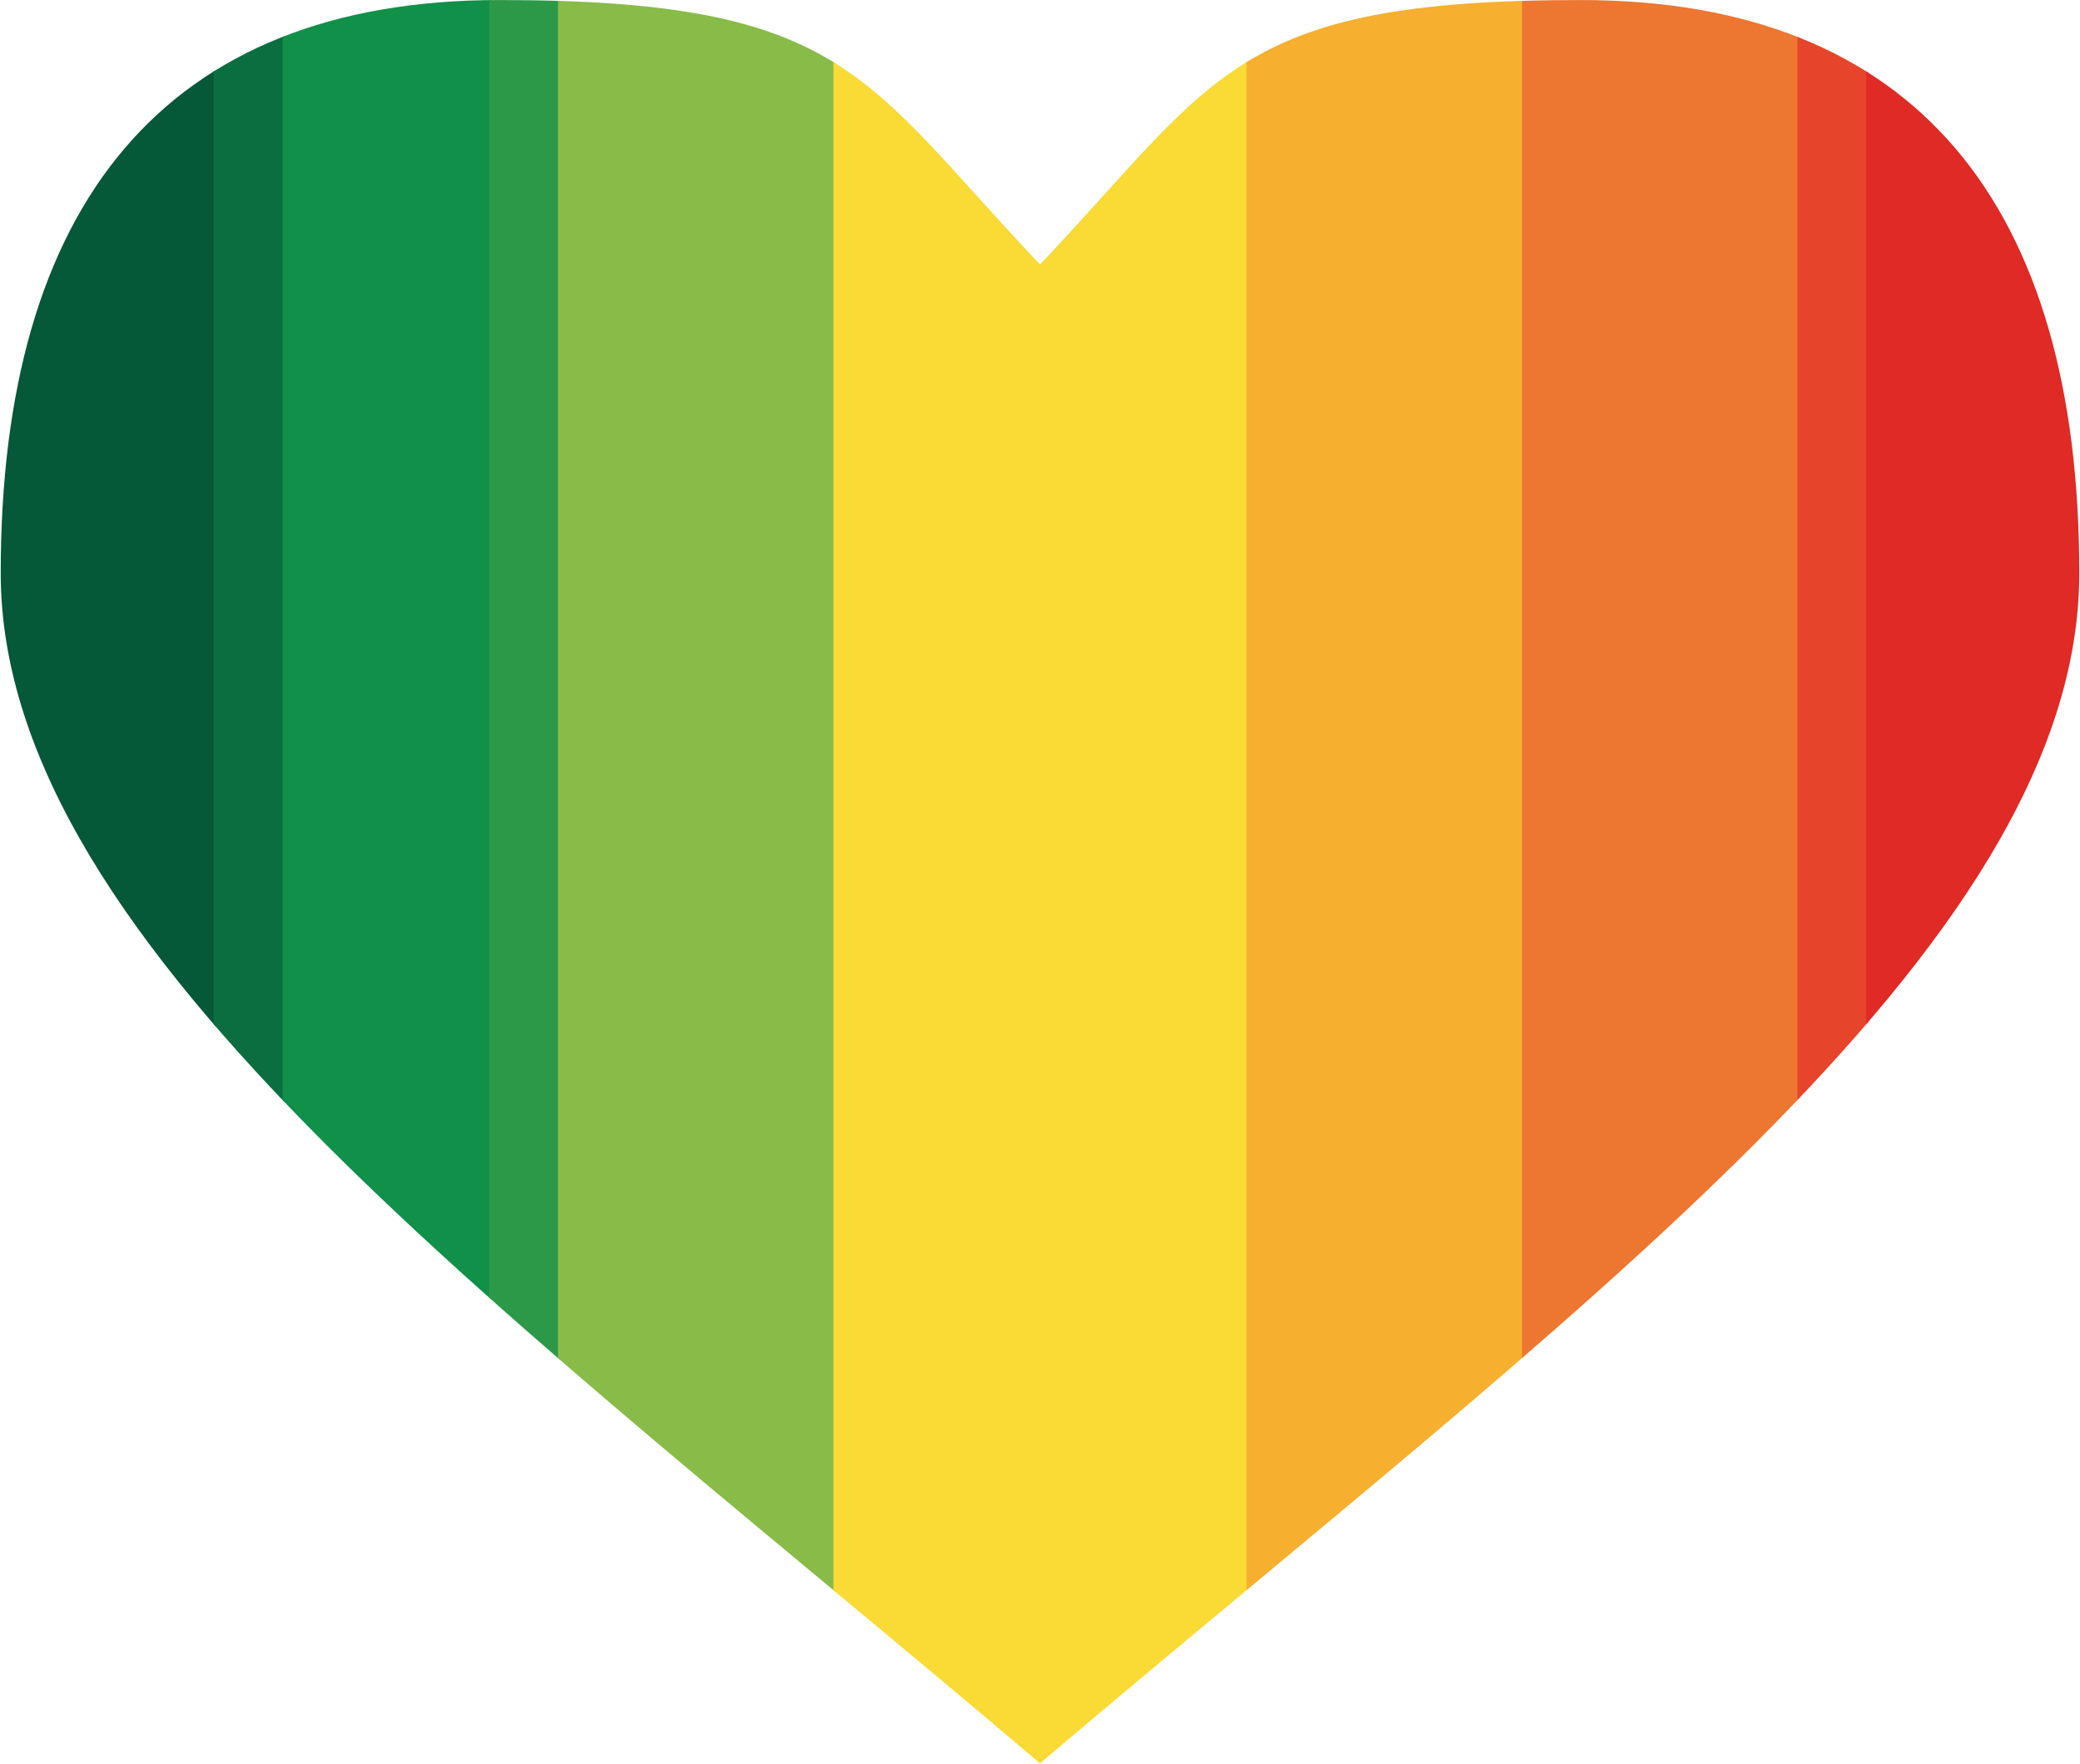
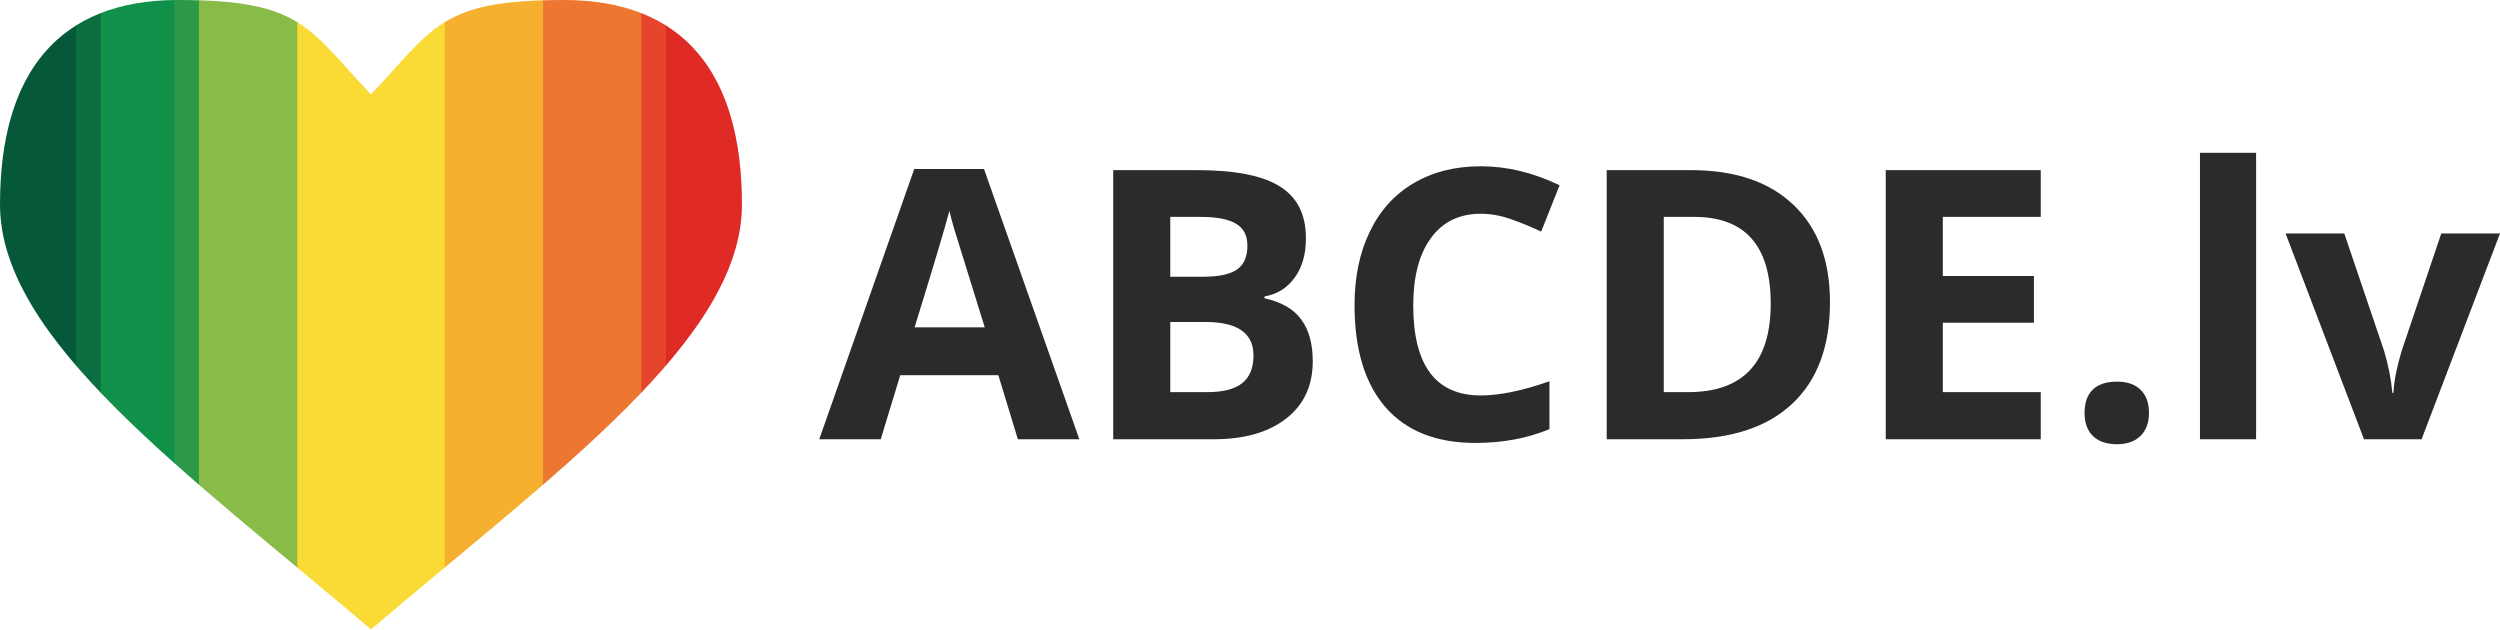
- <svg xmlns="http://www.w3.org/2000/svg" width="453pt" height="384pt" viewBox="0 0 453 384" version="1.1" id="svg40">
-   <defs id="defs20">
-     <clipPath id="clip-0">
-       <path clip-rule="nonzero" d="M 0 0 L 47 0 L 47 384 L 0 384 Z M 0 0 " id="path1" />
-     </clipPath>
-     <clipPath id="clip-1">
-       <path clip-rule="nonzero" d="M 226.5 57.586 C 265.086 16.922 268.559 0.008 344.289 0.008 C 417.262 0.008 452.844 44.785 452.844 124.801 C 452.844 206.891 340.367 287.176 226.5 384 C 112.633 287.176 0.156 206.891 0.156 124.801 C 0.156 44.785 35.738 0.008 108.711 0.008 C 184.441 0.008 187.914 16.922 226.5 57.586 Z M 226.5 57.586 " id="path2" />
-     </clipPath>
-     <clipPath id="clip-2">
-       <path clip-rule="nonzero" d="M 46 0 L 62 0 L 62 384 L 46 384 Z M 46 0 " id="path3" />
-     </clipPath>
-     <clipPath id="clip-3">
-       <path clip-rule="nonzero" d="M 226.5 57.586 C 265.086 16.922 268.559 0.008 344.289 0.008 C 417.262 0.008 452.844 44.785 452.844 124.801 C 452.844 206.891 340.367 287.176 226.5 384 C 112.633 287.176 0.156 206.891 0.156 124.801 C 0.156 44.785 35.738 0.008 108.711 0.008 C 184.441 0.008 187.914 16.922 226.5 57.586 Z M 226.5 57.586 " id="path4" />
-     </clipPath>
-     <clipPath id="clip-4">
-       <path clip-rule="nonzero" d="M 61 0 L 107 0 L 107 384 L 61 384 Z M 61 0 " id="path5" />
-     </clipPath>
-     <clipPath id="clip-5">
-       <path clip-rule="nonzero" d="M 226.5 57.586 C 265.086 16.922 268.559 0.008 344.289 0.008 C 417.262 0.008 452.844 44.785 452.844 124.801 C 452.844 206.891 340.367 287.176 226.5 384 C 112.633 287.176 0.156 206.891 0.156 124.801 C 0.156 44.785 35.738 0.008 108.711 0.008 C 184.441 0.008 187.914 16.922 226.5 57.586 Z M 226.5 57.586 " id="path6" />
-     </clipPath>
-     <clipPath id="clip-6">
-       <path clip-rule="nonzero" d="M 106 0 L 122 0 L 122 384 L 106 384 Z M 106 0 " id="path7" />
-     </clipPath>
-     <clipPath id="clip-7">
-       <path clip-rule="nonzero" d="M 226.5 57.586 C 265.086 16.922 268.559 0.008 344.289 0.008 C 417.262 0.008 452.844 44.785 452.844 124.801 C 452.844 206.891 340.367 287.176 226.5 384 C 112.633 287.176 0.156 206.891 0.156 124.801 C 0.156 44.785 35.738 0.008 108.711 0.008 C 184.441 0.008 187.914 16.922 226.5 57.586 Z M 226.5 57.586 " id="path8" />
-     </clipPath>
-     <clipPath id="clip-8">
-       <path clip-rule="nonzero" d="M 121 0 L 182 0 L 182 384 L 121 384 Z M 121 0 " id="path9" />
-     </clipPath>
-     <clipPath id="clip-9">
-       <path clip-rule="nonzero" d="M 226.5 57.586 C 265.086 16.922 268.559 0.008 344.289 0.008 C 417.262 0.008 452.844 44.785 452.844 124.801 C 452.844 206.891 340.367 287.176 226.5 384 C 112.633 287.176 0.156 206.891 0.156 124.801 C 0.156 44.785 35.738 0.008 108.711 0.008 C 184.441 0.008 187.914 16.922 226.5 57.586 Z M 226.5 57.586 " id="path10" />
-     </clipPath>
-     <clipPath id="clip-10">
-       <path clip-rule="nonzero" d="M 181 0 L 272 0 L 272 384 L 181 384 Z M 181 0 " id="path11" />
-     </clipPath>
-     <clipPath id="clip-11">
-       <path clip-rule="nonzero" d="M 226.5 57.586 C 265.086 16.922 268.559 0.008 344.289 0.008 C 417.262 0.008 452.844 44.785 452.844 124.801 C 452.844 206.891 340.367 287.176 226.5 384 C 112.633 287.176 0.156 206.891 0.156 124.801 C 0.156 44.785 35.738 0.008 108.711 0.008 C 184.441 0.008 187.914 16.922 226.5 57.586 Z M 226.5 57.586 " id="path12" />
-     </clipPath>
-     <clipPath id="clip-12">
-       <path clip-rule="nonzero" d="M 271 0 L 332 0 L 332 384 L 271 384 Z M 271 0 " id="path13" />
-     </clipPath>
-     <clipPath id="clip-13">
-       <path clip-rule="nonzero" d="M 226.5 57.586 C 265.086 16.922 268.559 0.008 344.289 0.008 C 417.262 0.008 452.844 44.785 452.844 124.801 C 452.844 206.891 340.367 287.176 226.5 384 C 112.633 287.176 0.156 206.891 0.156 124.801 C 0.156 44.785 35.738 0.008 108.711 0.008 C 184.441 0.008 187.914 16.922 226.5 57.586 Z M 226.5 57.586 " id="path14" />
-     </clipPath>
-     <clipPath id="clip-14">
-       <path clip-rule="nonzero" d="M 331 0 L 392 0 L 392 384 L 331 384 Z M 331 0 " id="path15" />
-     </clipPath>
-     <clipPath id="clip-15">
-       <path clip-rule="nonzero" d="M 226.5 57.586 C 265.086 16.922 268.559 0.008 344.289 0.008 C 417.262 0.008 452.844 44.785 452.844 124.801 C 452.844 206.891 340.367 287.176 226.5 384 C 112.633 287.176 0.156 206.891 0.156 124.801 C 0.156 44.785 35.738 0.008 108.711 0.008 C 184.441 0.008 187.914 16.922 226.5 57.586 Z M 226.5 57.586 " id="path16" />
-     </clipPath>
-     <clipPath id="clip-16">
-       <path clip-rule="nonzero" d="M 391 0 L 407 0 L 407 384 L 391 384 Z M 391 0 " id="path17" />
-     </clipPath>
-     <clipPath id="clip-17">
-       <path clip-rule="nonzero" d="M 226.5 57.586 C 265.086 16.922 268.559 0.008 344.289 0.008 C 417.262 0.008 452.844 44.785 452.844 124.801 C 452.844 206.891 340.367 287.176 226.5 384 C 112.633 287.176 0.156 206.891 0.156 124.801 C 0.156 44.785 35.738 0.008 108.711 0.008 C 184.441 0.008 187.914 16.922 226.5 57.586 Z M 226.5 57.586 " id="path18" />
-     </clipPath>
-     <clipPath id="clip-18">
-       <path clip-rule="nonzero" d="M 406 0 L 453 0 L 453 384 L 406 384 Z M 406 0 " id="path19" />
-     </clipPath>
-     <clipPath id="clip-19">
-       <path clip-rule="nonzero" d="M 226.5 57.586 C 265.086 16.922 268.559 0.008 344.289 0.008 C 417.262 0.008 452.844 44.785 452.844 124.801 C 452.844 206.891 340.367 287.176 226.5 384 C 112.633 287.176 0.156 206.891 0.156 124.801 C 0.156 44.785 35.738 0.008 108.711 0.008 C 184.441 0.008 187.914 16.922 226.5 57.586 Z M 226.5 57.586 " id="path20" />
-     </clipPath>
-   </defs>
-   <g clip-path="url(#clip-0)" id="g22">
-     <g clip-path="url(#clip-1)" id="g21">
-       <path fill-rule="nonzero" fill="rgb(1.961%, 34.521%, 21.973%)" fill-opacity="1" d="M -3.59 387.75 L 46.992 387.75 L 46.992 -3.75 L -3.59 -3.75 Z M -3.59 387.75 " id="path21" />
+ <svg xmlns="http://www.w3.org/2000/svg" width="1525.298" height="383.992" viewBox="0 0 1525.298 383.992" version="1.1" id="svg1">
+   <defs id="defs1" />
+   <g id="g1" transform="translate(-0.15625,-0.0078125)">
+     <defs id="defs20">
+       <clipPath id="clip-0">
+         <path clip-rule="nonzero" d="M 0,0 H 47 V 384 H 0 Z m 0,0" id="path1" />
+       </clipPath>
+       <clipPath id="clip-1">
+         <path clip-rule="nonzero" d="M 226.5,57.586 C 265.086,16.922 268.559,0.008 344.289,0.008 c 72.973,0 108.555,44.777 108.555,124.793 C 452.844,206.891 340.367,287.176 226.5,384 112.633,287.176 0.156,206.891 0.156,124.801 0.156,44.785 35.738,0.008 108.711,0.008 c 75.73,0 79.203,16.914 117.789,57.578 z m 0,0" id="path2" />
+       </clipPath>
+       <clipPath id="clip-2">
+         <path clip-rule="nonzero" d="M 46,0 H 62 V 384 H 46 Z m 0,0" id="path3" />
+       </clipPath>
+       <clipPath id="clip-3">
+         <path clip-rule="nonzero" d="M 226.5,57.586 C 265.086,16.922 268.559,0.008 344.289,0.008 c 72.973,0 108.555,44.777 108.555,124.793 C 452.844,206.891 340.367,287.176 226.5,384 112.633,287.176 0.156,206.891 0.156,124.801 0.156,44.785 35.738,0.008 108.711,0.008 c 75.73,0 79.203,16.914 117.789,57.578 z m 0,0" id="path4" />
+       </clipPath>
+       <clipPath id="clip-4">
+         <path clip-rule="nonzero" d="m 61,0 h 46 V 384 H 61 Z m 0,0" id="path5" />
+       </clipPath>
+       <clipPath id="clip-5">
+         <path clip-rule="nonzero" d="M 226.5,57.586 C 265.086,16.922 268.559,0.008 344.289,0.008 c 72.973,0 108.555,44.777 108.555,124.793 C 452.844,206.891 340.367,287.176 226.5,384 112.633,287.176 0.156,206.891 0.156,124.801 0.156,44.785 35.738,0.008 108.711,0.008 c 75.73,0 79.203,16.914 117.789,57.578 z m 0,0" id="path6" />
+       </clipPath>
+       <clipPath id="clip-6">
+         <path clip-rule="nonzero" d="m 106,0 h 16 v 384 h -16 z m 0,0" id="path7" />
+       </clipPath>
+       <clipPath id="clip-7">
+         <path clip-rule="nonzero" d="M 226.5,57.586 C 265.086,16.922 268.559,0.008 344.289,0.008 c 72.973,0 108.555,44.777 108.555,124.793 C 452.844,206.891 340.367,287.176 226.5,384 112.633,287.176 0.156,206.891 0.156,124.801 0.156,44.785 35.738,0.008 108.711,0.008 c 75.73,0 79.203,16.914 117.789,57.578 z m 0,0" id="path8" />
+       </clipPath>
+       <clipPath id="clip-8">
+         <path clip-rule="nonzero" d="m 121,0 h 61 v 384 h -61 z m 0,0" id="path9" />
+       </clipPath>
+       <clipPath id="clip-9">
+         <path clip-rule="nonzero" d="M 226.5,57.586 C 265.086,16.922 268.559,0.008 344.289,0.008 c 72.973,0 108.555,44.777 108.555,124.793 C 452.844,206.891 340.367,287.176 226.5,384 112.633,287.176 0.156,206.891 0.156,124.801 0.156,44.785 35.738,0.008 108.711,0.008 c 75.73,0 79.203,16.914 117.789,57.578 z m 0,0" id="path10" />
+       </clipPath>
+       <clipPath id="clip-10">
+         <path clip-rule="nonzero" d="m 181,0 h 91 v 384 h -91 z m 0,0" id="path11" />
+       </clipPath>
+       <clipPath id="clip-11">
+         <path clip-rule="nonzero" d="M 226.5,57.586 C 265.086,16.922 268.559,0.008 344.289,0.008 c 72.973,0 108.555,44.777 108.555,124.793 C 452.844,206.891 340.367,287.176 226.5,384 112.633,287.176 0.156,206.891 0.156,124.801 0.156,44.785 35.738,0.008 108.711,0.008 c 75.73,0 79.203,16.914 117.789,57.578 z m 0,0" id="path12" />
+       </clipPath>
+       <clipPath id="clip-12">
+         <path clip-rule="nonzero" d="m 271,0 h 61 v 384 h -61 z m 0,0" id="path13" />
+       </clipPath>
+       <clipPath id="clip-13">
+         <path clip-rule="nonzero" d="M 226.5,57.586 C 265.086,16.922 268.559,0.008 344.289,0.008 c 72.973,0 108.555,44.777 108.555,124.793 C 452.844,206.891 340.367,287.176 226.5,384 112.633,287.176 0.156,206.891 0.156,124.801 0.156,44.785 35.738,0.008 108.711,0.008 c 75.73,0 79.203,16.914 117.789,57.578 z m 0,0" id="path14" />
+       </clipPath>
+       <clipPath id="clip-14">
+         <path clip-rule="nonzero" d="m 331,0 h 61 v 384 h -61 z m 0,0" id="path15" />
+       </clipPath>
+       <clipPath id="clip-15">
+         <path clip-rule="nonzero" d="M 226.5,57.586 C 265.086,16.922 268.559,0.008 344.289,0.008 c 72.973,0 108.555,44.777 108.555,124.793 C 452.844,206.891 340.367,287.176 226.5,384 112.633,287.176 0.156,206.891 0.156,124.801 0.156,44.785 35.738,0.008 108.711,0.008 c 75.73,0 79.203,16.914 117.789,57.578 z m 0,0" id="path16" />
+       </clipPath>
+       <clipPath id="clip-16">
+         <path clip-rule="nonzero" d="m 391,0 h 16 v 384 h -16 z m 0,0" id="path17" />
+       </clipPath>
+       <clipPath id="clip-17">
+         <path clip-rule="nonzero" d="M 226.5,57.586 C 265.086,16.922 268.559,0.008 344.289,0.008 c 72.973,0 108.555,44.777 108.555,124.793 C 452.844,206.891 340.367,287.176 226.5,384 112.633,287.176 0.156,206.891 0.156,124.801 0.156,44.785 35.738,0.008 108.711,0.008 c 75.73,0 79.203,16.914 117.789,57.578 z m 0,0" id="path18" />
+       </clipPath>
+       <clipPath id="clip-18">
+         <path clip-rule="nonzero" d="m 406,0 h 47 v 384 h -47 z m 0,0" id="path19" />
+       </clipPath>
+       <clipPath id="clip-19">
+         <path clip-rule="nonzero" d="M 226.5,57.586 C 265.086,16.922 268.559,0.008 344.289,0.008 c 72.973,0 108.555,44.777 108.555,124.793 C 452.844,206.891 340.367,287.176 226.5,384 112.633,287.176 0.156,206.891 0.156,124.801 0.156,44.785 35.738,0.008 108.711,0.008 c 75.73,0 79.203,16.914 117.789,57.578 z m 0,0" id="path20" />
+       </clipPath>
+     </defs>
+     <g clip-path="url(#clip-0)" id="g22">
+       <g clip-path="url(#clip-1)" id="g21">
+         <path fill-rule="nonzero" fill="#055838" fill-opacity="1" d="M -3.59,387.75 H 46.992 V -3.75 H -3.59 Z m 0,0" id="path21" />
+       </g>
+     </g>
+     <g clip-path="url(#clip-2)" id="g24">
+       <g clip-path="url(#clip-3)" id="g23">
+         <path fill-rule="nonzero" fill="#0b6e40" fill-opacity="1" d="M 46.543,387.75 H 61.988 V -3.75 H 46.543 Z m 0,0" id="path22" />
+       </g>
+     </g>
+     <g clip-path="url(#clip-4)" id="g26">
+       <g clip-path="url(#clip-5)" id="g25">
+         <path fill-rule="nonzero" fill="#109048" fill-opacity="1" d="M 61.539,387.75 H 106.977 V -3.75 H 61.539 Z m 0,0" id="path24" />
+       </g>
+     </g>
+     <g clip-path="url(#clip-6)" id="g28">
+       <g clip-path="url(#clip-7)" id="g27">
+         <path fill-rule="nonzero" fill="#2c9949" fill-opacity="1" d="m 106.527,387.75 h 15.445 V -3.75 h -15.445 z m 0,0" id="path26" />
+       </g>
+     </g>
+     <g clip-path="url(#clip-8)" id="g30">
+       <g clip-path="url(#clip-9)" id="g29">
+         <path fill-rule="nonzero" fill="#88bb48" fill-opacity="1" d="m 121.523,387.75 h 60.438 V -3.75 h -60.438 z m 0,0" id="path28" />
+       </g>
+     </g>
+     <g clip-path="url(#clip-10)" id="g32">
+       <g clip-path="url(#clip-11)" id="g31">
+         <path fill-rule="nonzero" fill="#fada35" fill-opacity="1" d="M 181.512,387.75 H 271.938 V -3.75 h -90.426 z m 0,0" id="path30" />
+       </g>
+     </g>
+     <g clip-path="url(#clip-12)" id="g34">
+       <g clip-path="url(#clip-13)" id="g33">
+         <path fill-rule="nonzero" fill="#f7af30" fill-opacity="1" d="m 271.488,387.75 h 60.438 V -3.75 h -60.438 z m 0,0" id="path32" />
+       </g>
+     </g>
+     <g clip-path="url(#clip-14)" id="g36">
+       <g clip-path="url(#clip-15)" id="g35">
+         <path fill-rule="nonzero" fill="#ed7631" fill-opacity="1" d="m 331.477,387.75 h 60.434 V -3.75 h -60.434 z m 0,0" id="path34" />
+       </g>
+     </g>
+     <g clip-path="url(#clip-16)" id="g38">
+       <g clip-path="url(#clip-17)" id="g37">
+         <path fill-rule="nonzero" fill="#e6442b" fill-opacity="1" d="m 391.461,387.75 h 15.445 V -3.75 h -15.445 z m 0,0" id="path36" />
+       </g>
+     </g>
+     <g clip-path="url(#clip-18)" id="g40">
+       <g clip-path="url(#clip-19)" id="g39">
+         <path fill-rule="nonzero" fill="#e02a25" fill-opacity="1" d="m 406.457,387.75 h 50.133 V -3.75 h -50.133 z m 0,0" id="path38" />
+       </g>
    </g>
  </g>
-   <g clip-path="url(#clip-2)" id="g24">
-     <g clip-path="url(#clip-3)" id="g23">
-       <path fill-rule="nonzero" fill="rgb(4.315%, 43.138%, 25.098%)" fill-opacity="1" d="M 46.543 387.75 L 61.988 387.75 L 61.988 -3.75 L 46.543 -3.75 Z M 46.543 387.75 " id="path22" />
-     </g>
-   </g>
-   <g clip-path="url(#clip-4)" id="g26">
-     <g clip-path="url(#clip-5)" id="g25">
-       <path fill-rule="nonzero" fill="rgb(6.273%, 56.444%, 28.247%)" fill-opacity="1" d="M 61.539 387.75 L 106.977 387.75 L 106.977 -3.75 L 61.539 -3.75 Z M 61.539 387.75 " id="path24" />
-     </g>
-   </g>
-   <g clip-path="url(#clip-6)" id="g28">
-     <g clip-path="url(#clip-7)" id="g27">
-       <path fill-rule="nonzero" fill="rgb(17.259%, 59.959%, 28.638%)" fill-opacity="1" d="M 106.527 387.75 L 121.973 387.75 L 121.973 -3.75 L 106.527 -3.75 Z M 106.527 387.75 " id="path26" />
-     </g>
-   </g>
-   <g clip-path="url(#clip-8)" id="g30">
-     <g clip-path="url(#clip-9)" id="g29">
-       <path fill-rule="nonzero" fill="rgb(53.319%, 73.242%, 28.247%)" fill-opacity="1" d="M 121.523 387.75 L 181.961 387.75 L 181.961 -3.75 L 121.523 -3.75 Z M 121.523 387.75 " id="path28" />
-     </g>
-   </g>
-   <g clip-path="url(#clip-10)" id="g32">
-     <g clip-path="url(#clip-11)" id="g31">
-       <path fill-rule="nonzero" fill="rgb(98.047%, 85.547%, 20.776%)" fill-opacity="1" d="M 181.512 387.75 L 271.938 387.75 L 271.938 -3.75 L 181.512 -3.75 Z M 181.512 387.75 " id="path30" />
-     </g>
-   </g>
-   <g clip-path="url(#clip-12)" id="g34">
-     <g clip-path="url(#clip-13)" id="g33">
-       <path fill-rule="nonzero" fill="rgb(96.875%, 68.555%, 18.822%)" fill-opacity="1" d="M 271.488 387.75 L 331.926 387.75 L 331.926 -3.75 L 271.488 -3.75 Z M 271.488 387.75 " id="path32" />
-     </g>
-   </g>
-   <g clip-path="url(#clip-14)" id="g36">
-     <g clip-path="url(#clip-15)" id="g35">
-       <path fill-rule="nonzero" fill="rgb(92.969%, 46.263%, 19.214%)" fill-opacity="1" d="M 331.477 387.75 L 391.91 387.75 L 391.91 -3.75 L 331.477 -3.75 Z M 331.477 387.75 " id="path34" />
-     </g>
-   </g>
-   <g clip-path="url(#clip-16)" id="g38">
-     <g clip-path="url(#clip-17)" id="g37">
-       <path fill-rule="nonzero" fill="rgb(90.234%, 26.66%, 16.869%)" fill-opacity="1" d="M 391.461 387.75 L 406.906 387.75 L 406.906 -3.75 L 391.461 -3.75 Z M 391.461 387.75 " id="path36" />
-     </g>
-   </g>
-   <g clip-path="url(#clip-18)" id="g40">
-     <g clip-path="url(#clip-19)" id="g39">
-       <path fill-rule="nonzero" fill="rgb(87.889%, 16.479%, 14.502%)" fill-opacity="1" d="M 406.457 387.75 L 456.59 387.75 L 456.59 -3.75 L 406.457 -3.75 Z M 406.457 387.75 " id="path38" />
-     </g>
-   </g>
+   <path d="m 621.021,267.992 -11.904,-39.082 h -59.858 l -11.904,39.082 h -37.51 l 57.949,-164.863 h 42.563 l 58.174,164.863 z m -20.215,-68.281 q -16.509,-53.12 -18.643,-60.083 -2.021,-6.963 -2.92,-11.006 -3.706,14.375 -21.226,71.089 z m 78.389,-95.908 h 51.099 q 34.927,0 50.649,9.995 15.835,9.883 15.835,31.558 0,14.712 -6.963,24.146 -6.851,9.434 -18.306,11.343 v 1.123 q 15.61,3.481 22.461,13.027 6.963,9.546 6.963,25.381 0,22.461 -16.284,35.039 -16.172,12.578 -44.023,12.578 h -61.431 z m 34.814,65.024 h 20.215 q 14.15,0 20.439,-4.38 6.401,-4.38 6.401,-14.487 0,-9.434 -6.963,-13.477 -6.851,-4.155 -21.787,-4.155 h -18.306 z m 0,27.627 v 42.788 h 22.686 q 14.375,0 21.226,-5.503 6.851,-5.503 6.851,-16.846 0,-20.439 -29.199,-20.439 z M 903.467,130.419 q -19.653,0 -30.435,14.824 -10.781,14.712 -10.781,41.104 0,54.917 41.216,54.917 17.295,0 41.89,-8.647 v 29.199 q -20.215,8.423 -45.146,8.423 -35.825,0 -54.805,-21.675 -18.979,-21.787 -18.979,-62.441 0,-25.605 9.321,-44.81 9.321,-19.316 26.729,-29.536 17.52,-10.332 40.991,-10.332 23.921,0 48.066,11.567 l -11.23,28.301 q -9.209,-4.38 -18.53,-7.637 -9.321,-3.257 -18.306,-3.257 z m 213.042,53.906 q 0,40.542 -23.135,62.104 -23.022,21.562 -66.597,21.562 H 980.283 V 103.803 h 51.548 q 40.205,0 62.441,21.226 22.236,21.226 22.236,59.297 z m -36.162,0.898 q 0,-52.896 -46.719,-52.896 h -18.53 v 106.914 h 14.937 q 50.312,0 50.312,-54.019 z m 164.751,82.769 h -94.561 V 103.803 h 94.561 v 28.525 h -59.746 v 36.05 h 55.591 v 28.525 h -55.591 v 42.339 h 59.746 z m 26.728,-16.06 q 0,-9.434 5.054,-14.263 5.054,-4.829 14.712,-4.829 9.321,0 14.375,4.941 5.166,4.941 5.166,14.15 0,8.872 -5.166,14.038 -5.166,5.054 -14.375,5.054 -9.434,0 -14.6,-4.941 -5.166,-5.054 -5.166,-14.15 z m 104.668,16.06 h -34.253 V 93.246 h 34.253 z m 65.811,0 -47.842,-125.557 h 35.825 l 24.258,71.538 q 4.043,13.589 5.054,25.718 h 0.674 q 0.561,-10.781 5.054,-25.718 l 24.145,-71.538 h 35.825 l -47.842,125.557 z" id="text1" style="font-weight:bold;font-size:230px;font-family:'Open Sans';fill:#2b2b2b" aria-label="ABCDE.lv" />
</svg>
